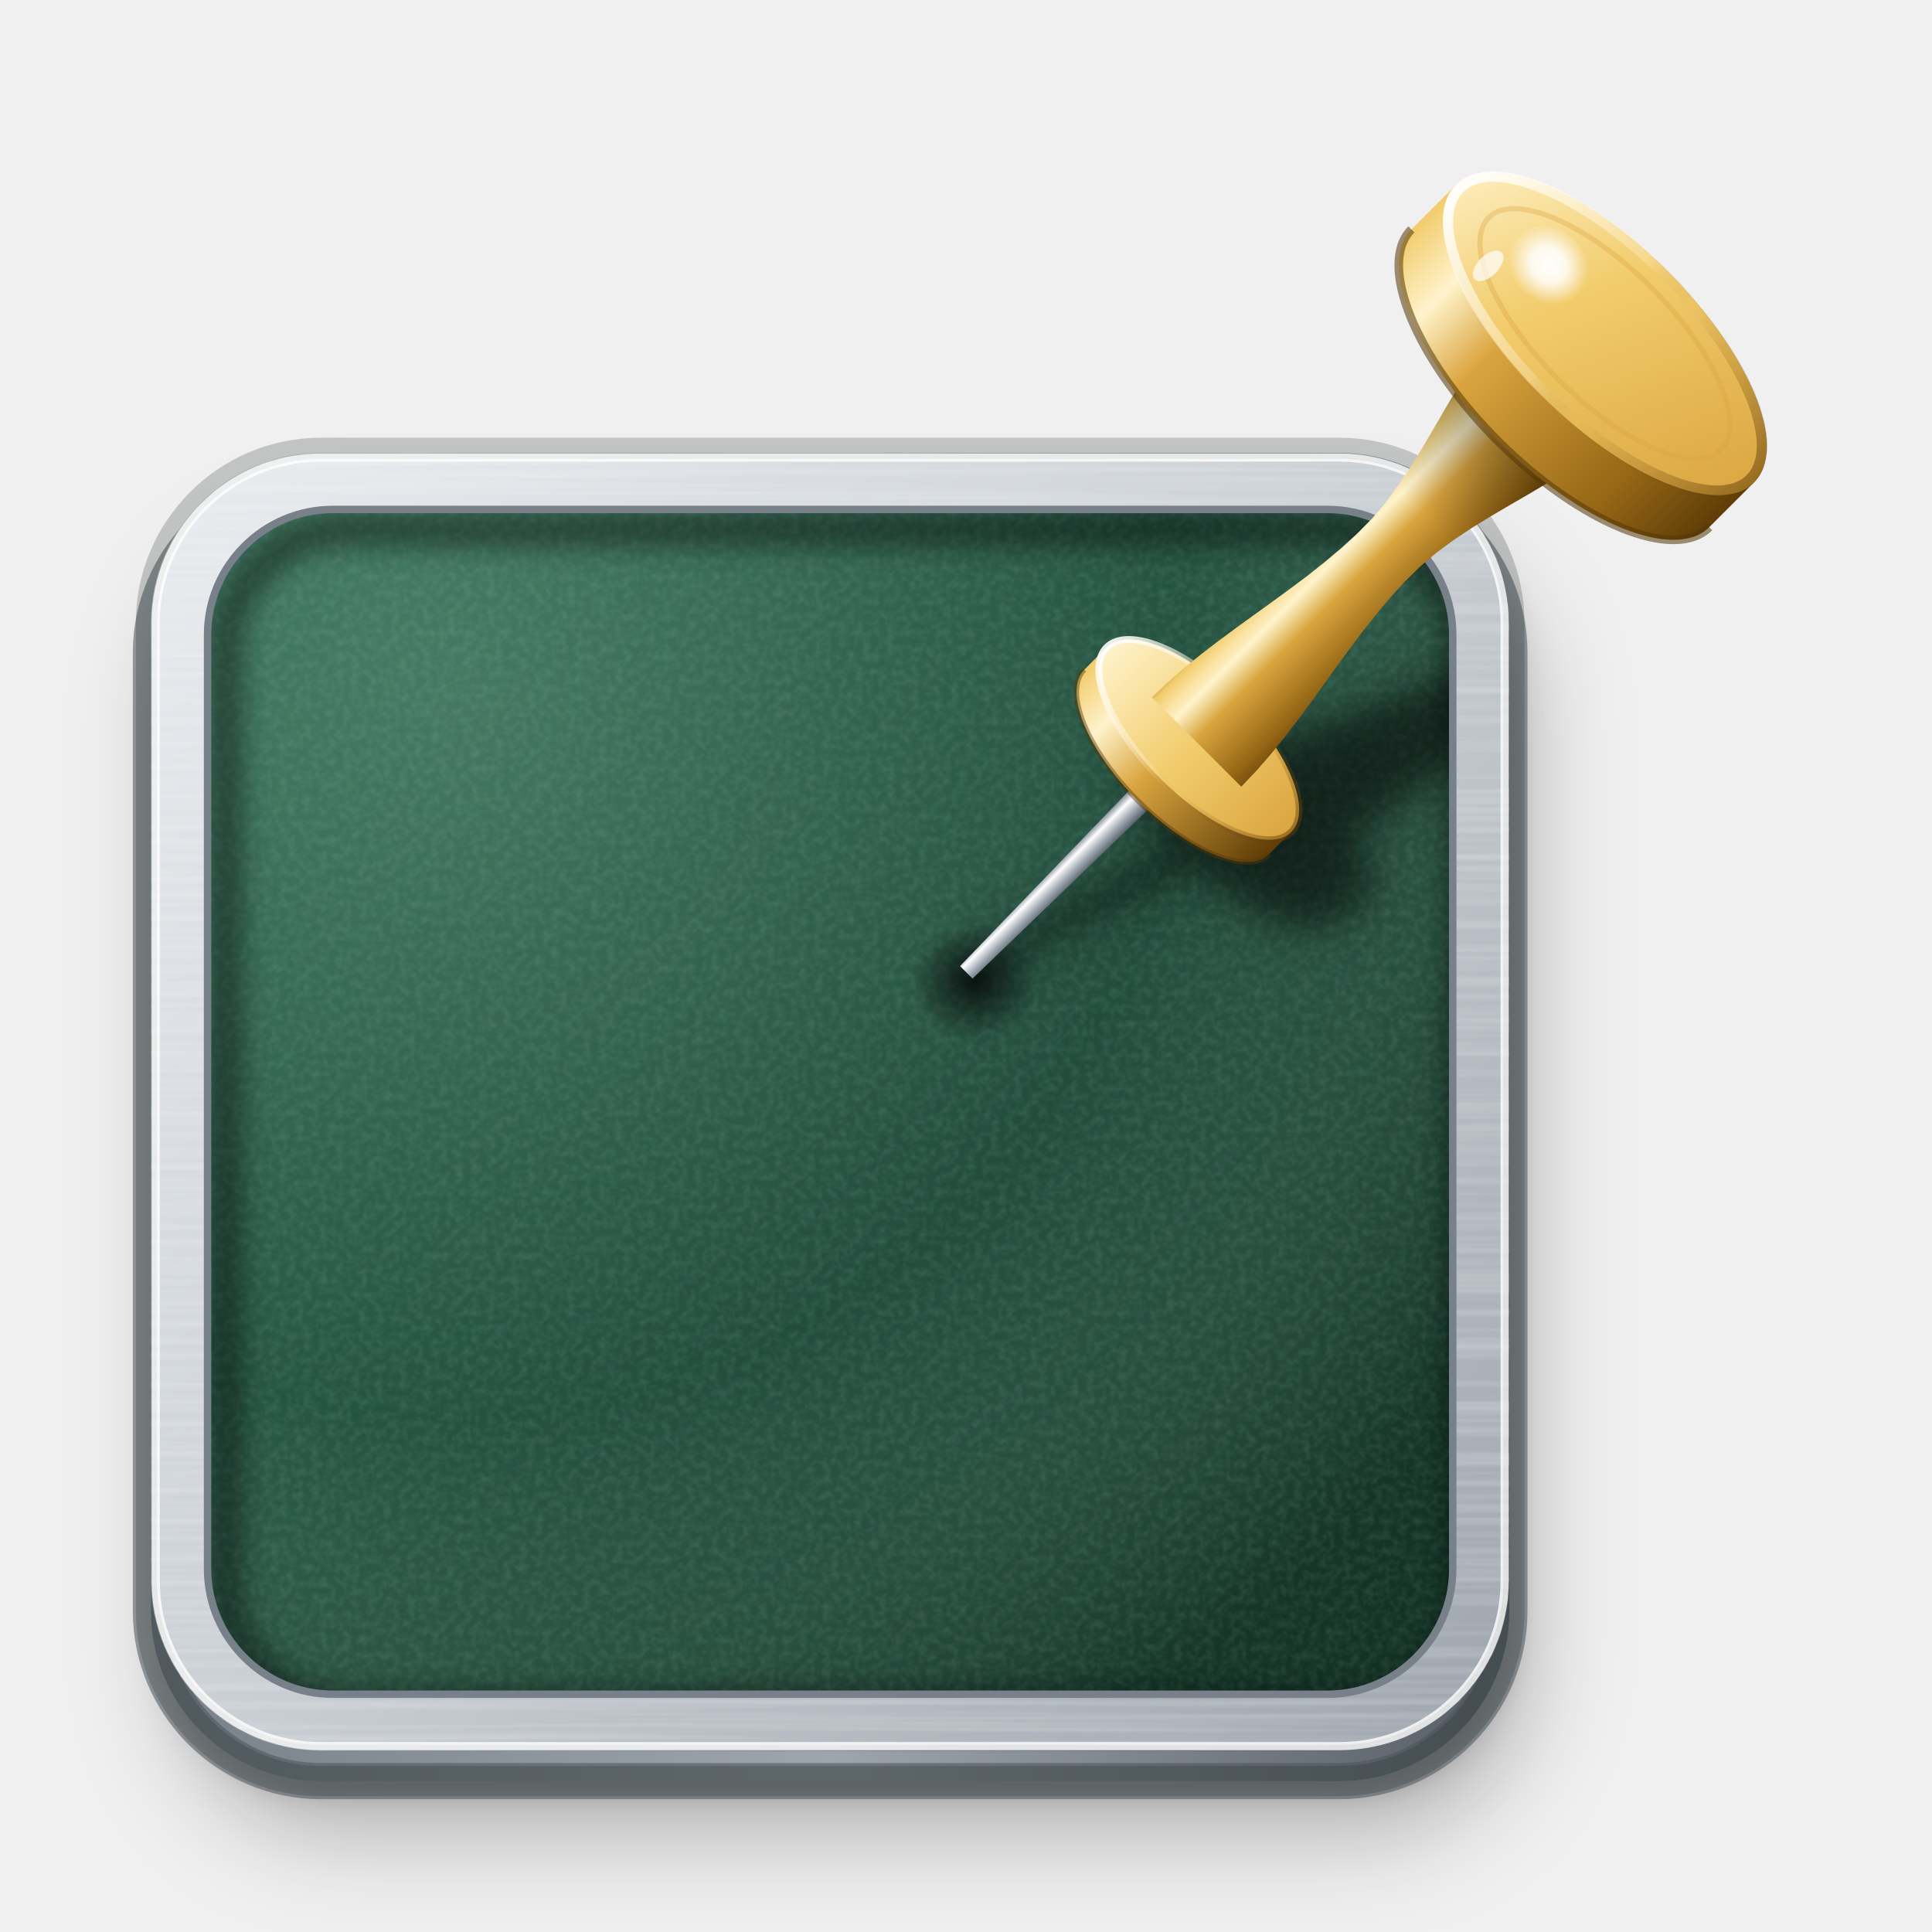
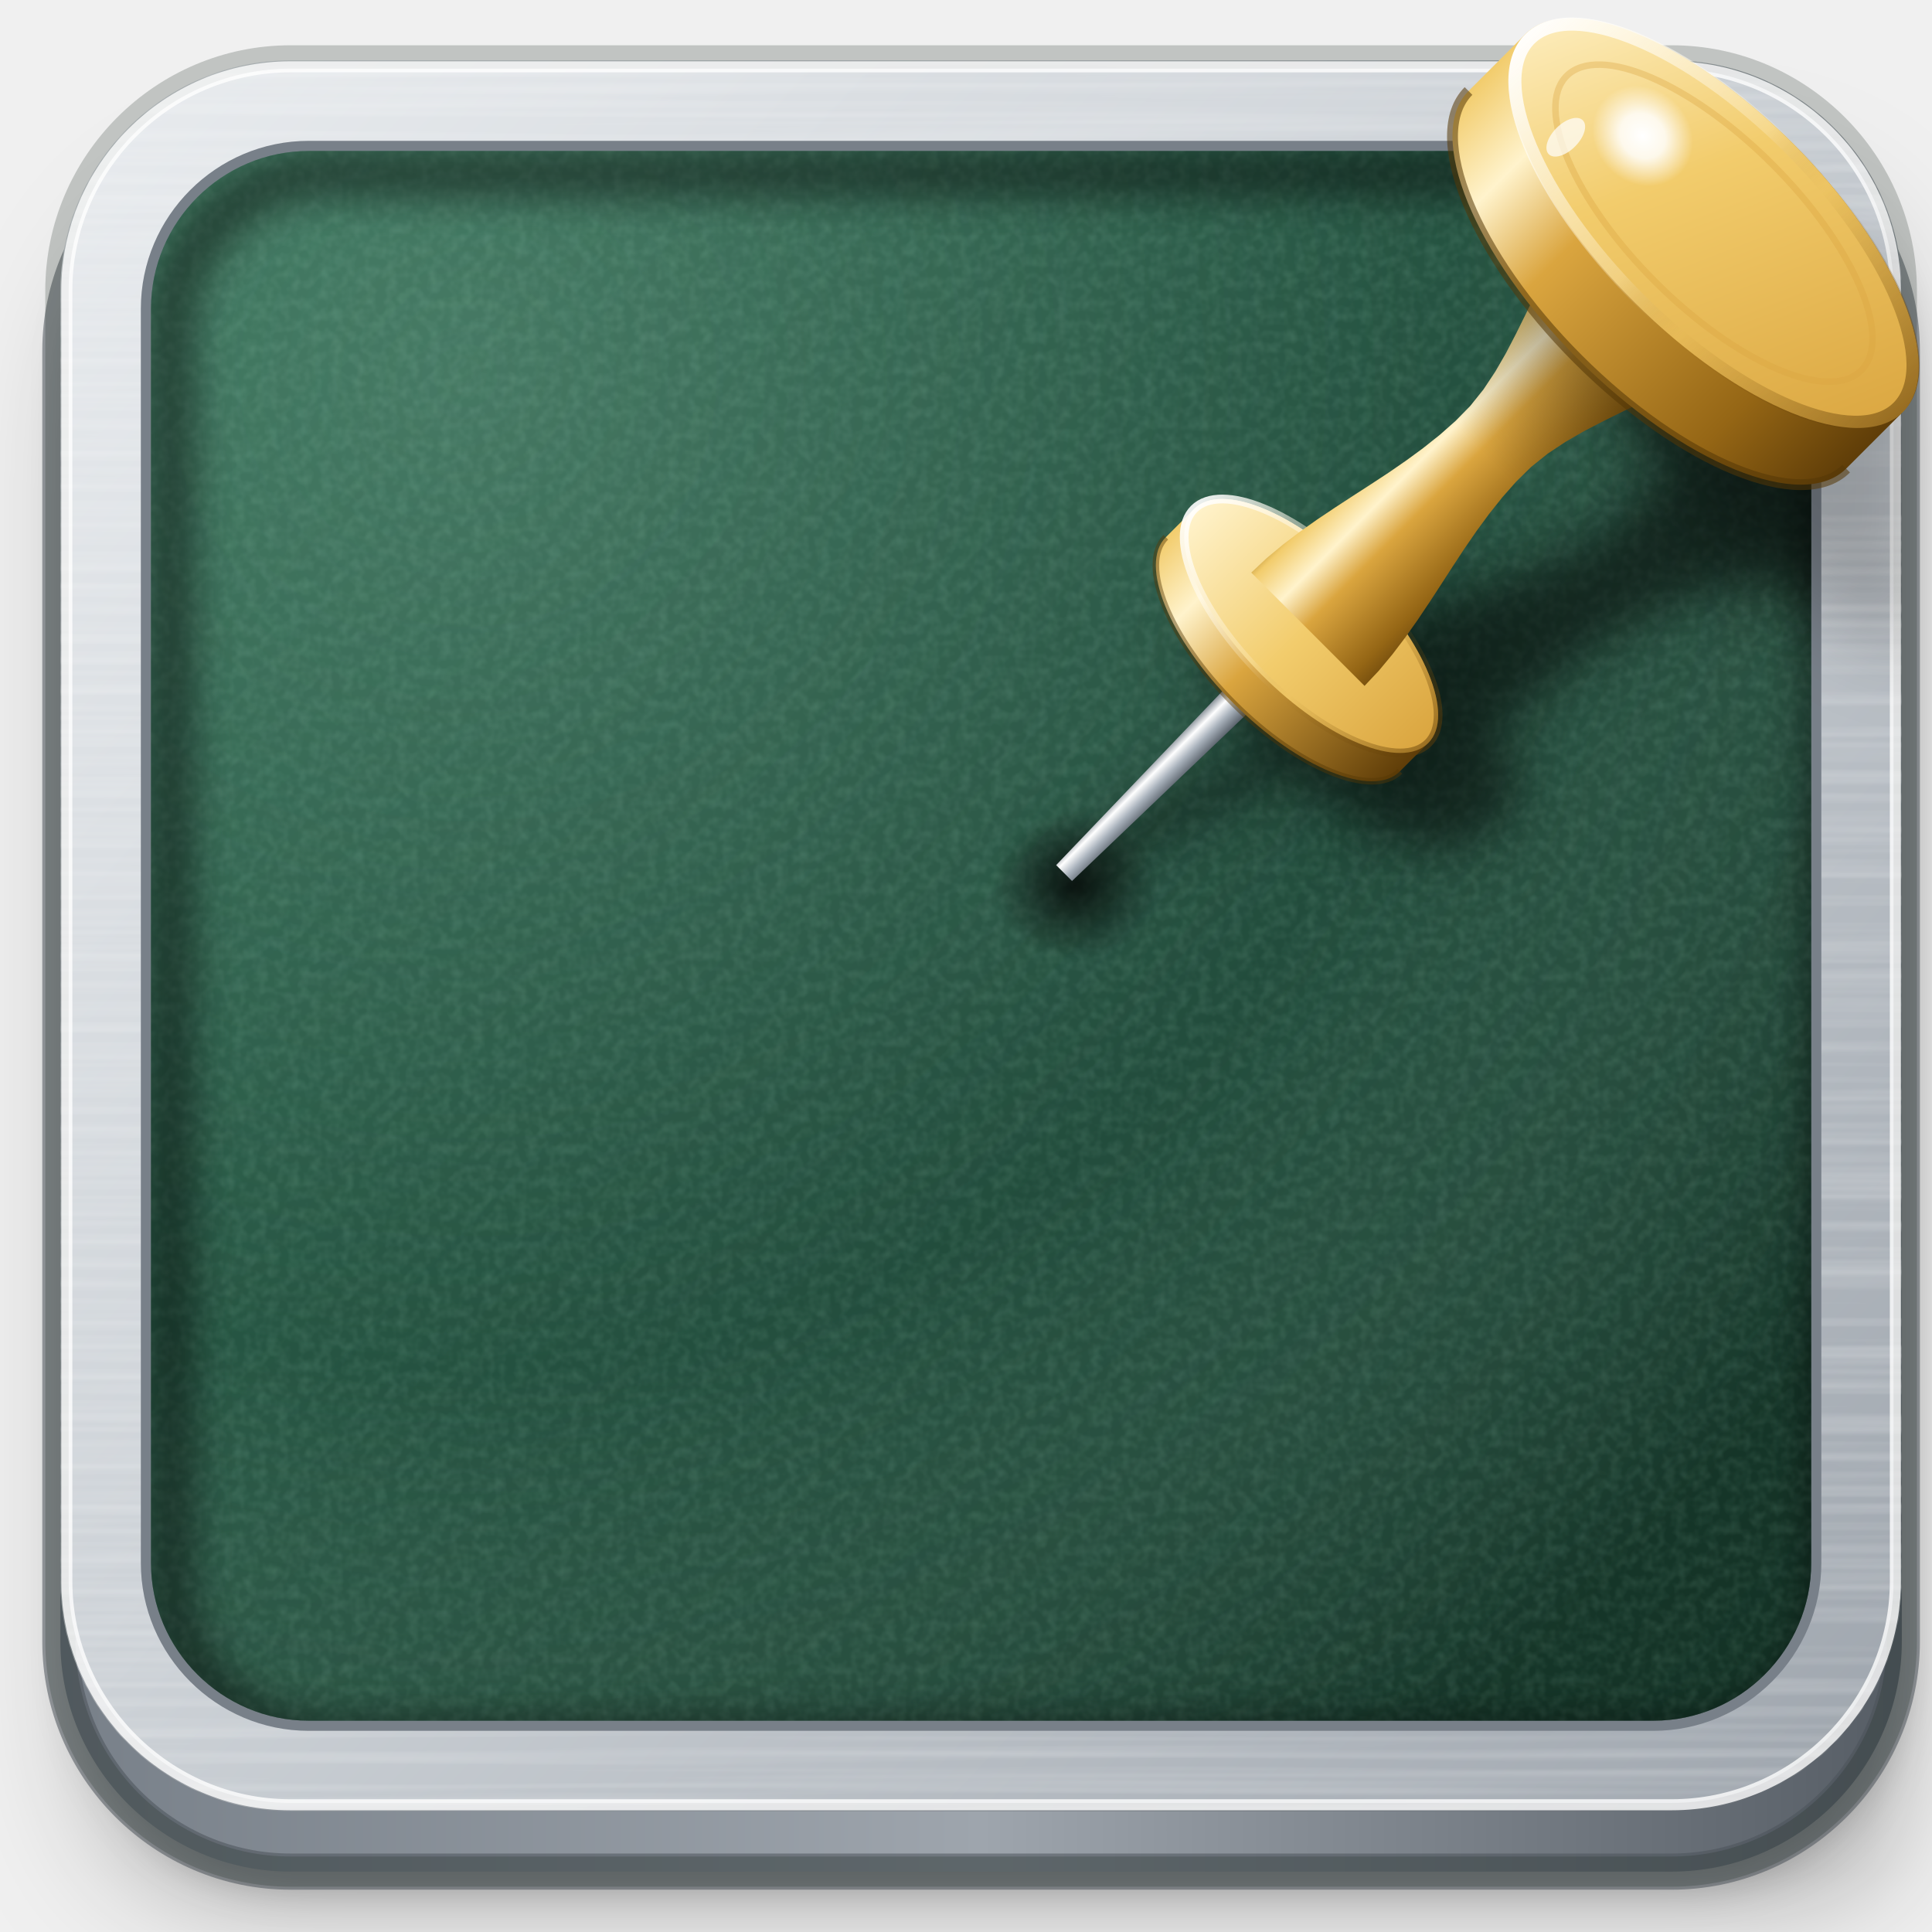
<svg xmlns="http://www.w3.org/2000/svg" viewBox="0 0 256 256" width="64" height="64">
  <defs>
-     <linearGradient id="alu" gradientUnits="userSpaceOnUse" x1="0" y1="0" x2="200" y2="191.11">
+     <linearGradient id="alu" gradientUnits="userSpaceOnUse" x1="0" y1="0" x2="200" y2="190.16">
      <stop offset="0" stop-color="#e9ecef" />
      <stop offset="0.45" stop-color="#cdd2d7" />
      <stop offset="1" stop-color="#9ea5ad" />
    </linearGradient>
-     <linearGradient id="aluRim" gradientUnits="userSpaceOnUse" x1="0" y1="0" x2="200" y2="195.56">
+     <linearGradient id="aluRim" gradientUnits="userSpaceOnUse" x1="0" y1="0" x2="200" y2="196.72">
      <stop offset="0" stop-color="#cdd2d7" />
      <stop offset="1" stop-color="#565d65" />
    </linearGradient>
    <linearGradient id="edge" gradientUnits="userSpaceOnUse" x1="0" y1="0" x2="200" y2="0">
      <stop offset="0" stop-color="#788089" />
      <stop offset="0.5" stop-color="#9ea5ad" />
      <stop offset="1" stop-color="#565d65" />
    </linearGradient>
-     <linearGradient id="felt" gradientUnits="userSpaceOnUse" x1="0" y1="0" x2="200" y2="191.11">
+     <linearGradient id="felt" gradientUnits="userSpaceOnUse" x1="0" y1="0" x2="200" y2="190.16">
      <stop offset="0" stop-color="#2f6a52" />
      <stop offset="0.5" stop-color="#24503f" />
      <stop offset="1" stop-color="#183a2d" />
    </linearGradient>
-     <radialGradient id="feltKey" gradientUnits="userSpaceOnUse" cx="44" cy="34.4" r="180">
+     <radialGradient id="feltKey" gradientUnits="userSpaceOnUse" cx="44" cy="34.23" r="180">
      <stop offset="0" stop-color="#d6ffe8" stop-opacity=".16" />
      <stop offset=".6" stop-color="#d6ffe8" stop-opacity="0" />
      <stop offset="1" stop-color="#000e06" stop-opacity=".22" />
    </radialGradient>
    <radialGradient id="hole" cx=".5" cy=".5" r=".5">
      <stop offset="0" stop-color="#000" stop-opacity=".75" />
      <stop offset="1" stop-color="#000" stop-opacity="0" />
    </radialGradient>
-     <linearGradient id="capTop" gradientUnits="userSpaceOnUse" x1="-31" y1="0" x2="27.9" y2="26.04">
+     <linearGradient id="capTop" gradientUnits="userSpaceOnUse" x1="-29" y1="0" x2="26.1" y2="24.36">
      <stop offset="0" stop-color="#fff3cc" />
      <stop offset="0.42" stop-color="#f2cc6c" />
      <stop offset="1" stop-color="#daa53f" />
    </linearGradient>
-     <linearGradient id="capRim" gradientUnits="userSpaceOnUse" x1="-31" y1="0" x2="31" y2="0">
+     <linearGradient id="capRim" gradientUnits="userSpaceOnUse" x1="-29" y1="0" x2="29" y2="0">
      <stop offset="0" stop-color="#f2cc6c" />
      <stop offset="0.16" stop-color="#fff3cc" />
      <stop offset="0.34" stop-color="#daa53f" />
      <stop offset="0.78" stop-color="#956615" />
      <stop offset="1" stop-color="#5f3d08" />
    </linearGradient>
-     <linearGradient id="bevel" gradientUnits="userSpaceOnUse" x1="-31" y1="0" x2="31" y2="0">
+     <linearGradient id="bevel" gradientUnits="userSpaceOnUse" x1="-29" y1="0" x2="29" y2="0">
      <stop offset="0" stop-color="#ffffff" stop-opacity="0.95" />
      <stop offset="0.45" stop-color="#fff6dc" stop-opacity="0.25" />
      <stop offset="0.6" stop-color="#956615" stop-opacity="0" />
      <stop offset="1" stop-color="#5f3d08" stop-opacity="0.55" />
    </linearGradient>
-     <linearGradient id="flBevel" gradientUnits="userSpaceOnUse" x1="-19.22" y1="0" x2="19.22" y2="0">
+     <linearGradient id="flBevel" gradientUnits="userSpaceOnUse" x1="-17.98" y1="0" x2="17.98" y2="0">
      <stop offset="0" stop-color="#ffffff" stop-opacity="0.9" />
      <stop offset="0.45" stop-color="#fff6dc" stop-opacity="0.2" />
      <stop offset="0.6" stop-color="#956615" stop-opacity="0" />
      <stop offset="1" stop-color="#5f3d08" stop-opacity="0.5" />
    </linearGradient>
-     <linearGradient id="grip" gradientUnits="userSpaceOnUse" x1="-11.47" y1="0" x2="11.47" y2="0">
+     <linearGradient id="grip" gradientUnits="userSpaceOnUse" x1="-10.73" y1="0" x2="10.73" y2="0">
      <stop offset="0" stop-color="#956615" />
      <stop offset="0.12" stop-color="#f2cc6c" />
      <stop offset="0.3" stop-color="#fff3cc" />
      <stop offset="0.48" stop-color="#daa53f" />
      <stop offset="0.82" stop-color="#956615" />
      <stop offset="1" stop-color="#5f3d08" />
    </linearGradient>
-     <linearGradient id="gripShade" gradientUnits="userSpaceOnUse" x1="0" y1="24.92" x2="0" y2="50.84">
+     <linearGradient id="gripShade" gradientUnits="userSpaceOnUse" x1="0" y1="23.32" x2="0" y2="47.56">
      <stop offset="0" stop-color="#000" stop-opacity="0.45" />
      <stop offset="1" stop-color="#000" stop-opacity="0" />
    </linearGradient>
-     <linearGradient id="flTop" gradientUnits="userSpaceOnUse" x1="-19.22" y1="0" x2="19.22" y2="0">
+     <linearGradient id="flTop" gradientUnits="userSpaceOnUse" x1="-17.98" y1="0" x2="17.98" y2="0">
      <stop offset="0" stop-color="#fff3cc" />
      <stop offset="0.5" stop-color="#f2cc6c" />
      <stop offset="1" stop-color="#daa53f" />
    </linearGradient>
-     <linearGradient id="flRim" gradientUnits="userSpaceOnUse" x1="-19.22" y1="0" x2="19.22" y2="0">
+     <linearGradient id="flRim" gradientUnits="userSpaceOnUse" x1="-17.98" y1="0" x2="17.98" y2="0">
      <stop offset="0" stop-color="#f2cc6c" />
      <stop offset="0.2" stop-color="#fff3cc" />
      <stop offset="0.45" stop-color="#daa53f" />
      <stop offset="1" stop-color="#5f3d08" />
    </linearGradient>
-     <linearGradient id="needle" gradientUnits="userSpaceOnUse" x1="-2.17" y1="0" x2="2.17" y2="0">
+     <linearGradient id="needle" gradientUnits="userSpaceOnUse" x1="-2.03" y1="0" x2="2.03" y2="0">
      <stop offset="0" stop-color="#6f7983" />
      <stop offset="0.3" stop-color="#ffffff" />
      <stop offset="0.6" stop-color="#a9b2bc" />
      <stop offset="1" stop-color="#4d555e" />
    </linearGradient>
    <radialGradient id="spec" cx=".5" cy=".5" r=".5">
      <stop offset="0" stop-color="#fff" />
      <stop offset=".45" stop-color="#fff" stop-opacity=".85" />
      <stop offset="1" stop-color="#fff" stop-opacity="0" />
    </radialGradient>
    <filter id="weave" x="0" y="0" width="1" height="1">
      <feTurbulence type="fractalNoise" baseFrequency=".85" numOctaves="2" seed="7" />
      <feColorMatrix values="0 0 0 0 .6  0 0 0 0 1  0 0 0 0 .8  0 0 0 .6 -.22" />
      <feComposite in2="SourceGraphic" operator="in" />
    </filter>
    <filter id="brush" x="0" y="0" width="1" height="1">
      <feTurbulence type="fractalNoise" baseFrequency=".012 .9" numOctaves="2" seed="3" />
      <feColorMatrix values="0 0 0 0 1  0 0 0 0 1  0 0 0 0 1  0 0 0 .9 -.35" />
      <feComposite in2="SourceGraphic" operator="in" />
    </filter>
    <filter id="blurS" x="-30%" y="-30%" width="160%" height="160%">
      <feGaussianBlur stdDeviation="2" />
    </filter>
    <filter id="blurM" x="-30%" y="-30%" width="160%" height="160%">
      <feGaussianBlur stdDeviation="4.5" />
    </filter>
    <filter id="blurL" x="-30%" y="-30%" width="160%" height="170%">
      <feGaussianBlur stdDeviation="7" />
    </filter>
    <clipPath id="feltClip">
-       <path d="M26.78 8.89 L173.22 8.89 C183.06 8.89 191.11 16.94 191.11 26.78 L191.11 164.33 C191.11 174.17 183.06 182.22 173.22 182.22 L26.78 182.22 C16.94 182.22 8.89 174.17 8.89 164.33 L8.89 26.78 C8.89 16.94 16.94 8.89 26.78 8.89 Z" />
+       <path d="M26.97 9.84 L173.03 9.84 C182.45 9.84 190.16 17.55 190.16 26.97 L190.16 163.2 C190.16 172.62 182.45 180.33 173.03 180.33 L26.97 180.33 C17.55 180.33 9.84 172.62 9.84 163.2 L9.84 26.97 C9.84 17.55 17.55 9.84 26.97 9.84 Z" />
    </clipPath>
    <clipPath id="faceClip">
-       <path d="M25 0 L175 0 C188.75 0 200 11.25 200 25 L200 166.11 C200 179.86 188.75 191.11 175 191.11 L25 191.11 C11.25 191.11 0 179.86 0 166.11 L0 25 C0 11.25 11.25 0 25 0 Z" />
+       <path d="M25 0 L175 0 C188.75 0 200 11.25 200 25 L200 165.16 C200 178.91 188.75 190.16 175 190.16 L25 190.16 C11.25 190.16 0 178.91 0 165.16 L0 25 C0 11.25 11.25 0 25 0 Z" />
    </clipPath>
  </defs>
-   <g transform="translate(20 60) scale(0.9)">
-     <path d="M28 12.44 L178 12.44 C191.75 12.44 203 23.69 203 37.44 L203 178.56 C203 192.31 191.75 203.56 178 203.56 L28 203.56 C14.25 203.56 3 192.31 3 178.56 L3 37.44 C3 23.69 14.25 12.44 28 12.44 Z" fill="#000" opacity=".26" filter="url(#blurL)" />
-     <path d="M26 6.44 L176 6.44 C189.75 6.44 201 17.69 201 31.44 L201 172.56 C201 186.31 189.75 197.56 176 197.56 L26 197.56 C12.25 197.56 1 186.31 1 172.56 L1 31.44 C1 17.69 12.25 6.44 26 6.44 Z" fill="#000" opacity=".18" filter="url(#blurS)" />
-     <path d="M25 4.44 L175 4.44 C188.75 4.44 200 15.69 200 29.44 L200 170.56 C200 184.31 188.75 195.56 175 195.56 L25 195.56 C11.25 195.56 0 184.31 0 170.56 L0 29.44 C0 15.69 11.25 4.44 25 4.44 Z" fill="url(#edge)" />
-     <path d="M25 4.44 L175 4.44 C188.75 4.44 200 15.69 200 29.44 L200 170.56 C200 184.31 188.75 195.56 175 195.56 L25 195.56 C11.25 195.56 0 184.31 0 170.56 L0 29.44 C0 15.69 11.25 4.44 25 4.44 Z" fill="none" stroke="#4b525a" stroke-opacity=".55" stroke-width="5.33" />
-     <path d="M25 0 L175 0 C188.75 0 200 11.25 200 25 L200 166.11 C200 179.86 188.75 191.11 175 191.11 L25 191.11 C11.25 191.11 0 179.86 0 166.11 L0 25 C0 11.25 11.25 0 25 0 Z" fill="url(#aluRim)" />
-     <path d="M25 0 L175 0 C188.75 0 200 11.25 200 25 L200 170.56 C200 184.31 188.75 195.56 175 195.56 L25 195.56 C11.25 195.56 0 184.31 0 170.56 L0 25 C0 11.25 11.25 0 25 0 Z" fill="none" stroke="#1d2a24" stroke-opacity=".22" stroke-width="4.44" />
-     <path d="M25 0.9 L175 0.9 C188.25 0.9 199.1 11.74 199.1 25 L199.1 166.11 C199.1 179.37 188.25 190.21 175 190.21 L25 190.21 C11.75 190.21 0.9 179.37 0.9 166.11 L0.9 25 C0.9 11.75 11.74 0.9 25 0.9 Z" fill="url(#alu)" />
-     <path d="M25 0.7 L175 0.7 C188.37 0.7 199.3 11.63 199.3 25 L199.3 166.11 C199.3 179.48 188.37 190.41 175 190.41 L25 190.41 C11.63 190.41 0.7 179.48 0.7 166.11 L0.7 25 C0.7 11.63 11.63 0.7 25 0.7 Z" fill="none" stroke="#fff" stroke-opacity=".8" stroke-width="1.2" />
-     <path d="M25 0 L175 0 C188.75 0 200 11.25 200 25 L200 166.11 C200 179.86 188.75 191.11 175 191.11 L25 191.11 C11.25 191.11 0 179.86 0 166.11 L0 25 C0 11.25 11.25 0 25 0 Z M26.78 8.89 L173.22 8.89 C183.06 8.89 191.11 16.94 191.11 26.78 L191.11 164.33 C191.11 174.17 183.06 182.22 173.22 182.22 L26.78 182.22 C16.94 182.22 8.89 174.17 8.89 164.33 L8.89 26.78 C8.89 16.94 16.94 8.89 26.78 8.89 Z" fill-rule="evenodd" fill="#fff" filter="url(#brush)" opacity=".5" />
-     <path d="M26.78 7.79 L173.22 7.79 C183.67 7.79 192.21 16.33 192.21 26.78 L192.21 164.33 C192.21 174.78 183.67 183.32 173.22 183.32 L26.78 183.32 C16.33 183.32 7.79 174.78 7.79 164.33 L7.79 26.78 C7.79 16.33 16.33 7.79 26.78 7.79 Z" fill="#788089" />
-     <path d="M26.78 8.89 L173.22 8.89 C183.06 8.89 191.11 16.94 191.11 26.78 L191.11 164.33 C191.11 174.17 183.06 182.22 173.22 182.22 L26.78 182.22 C16.94 182.22 8.89 174.17 8.89 164.33 L8.89 26.78 C8.89 16.94 16.94 8.89 26.78 8.89 Z" fill="url(#felt)" />
-     <path d="M26.78 8.89 L173.22 8.89 C183.06 8.89 191.11 16.94 191.11 26.78 L191.11 164.33 C191.11 174.17 183.06 182.22 173.22 182.22 L26.78 182.22 C16.94 182.22 8.89 174.17 8.89 164.33 L8.89 26.78 C8.89 16.94 16.94 8.89 26.78 8.89 Z" fill="url(#feltKey)" />
+   <g transform="translate(8 8) scale(1.22)">
+     <path d="M28 14.56 L178 14.56 C191.75 14.56 203 25.81 203 39.56 L203 179.72 C203 193.47 191.75 204.72 178 204.72 L28 204.72 C14.25 204.72 3 193.47 3 179.72 L3 39.56 C3 25.81 14.25 14.56 28 14.56 Z" fill="#000" opacity=".26" filter="url(#blurL)" />
+     <path d="M26 8.56 L176 8.56 C189.75 8.56 201 19.81 201 33.56 L201 173.72 C201 187.47 189.75 198.72 176 198.72 L26 198.72 C12.25 198.72 1 187.47 1 173.72 L1 33.56 C1 19.81 12.25 8.56 26 8.56 Z" fill="#000" opacity=".18" filter="url(#blurS)" />
+     <path d="M25 6.56 L175 6.56 C188.75 6.56 200 17.81 200 31.56 L200 171.72 C200 185.47 188.75 196.72 175 196.72 L25 196.72 C11.25 196.72 0 185.47 0 171.72 L0 31.56 C0 17.81 11.25 6.56 25 6.56 Z" fill="url(#edge)" />
+     <path d="M25 6.56 L175 6.56 C188.75 6.56 200 17.81 200 31.56 L200 171.72 C200 185.47 188.75 196.72 175 196.72 L25 196.72 C11.25 196.72 0 185.47 0 171.72 L0 31.56 C0 17.81 11.25 6.56 25 6.56 Z" fill="none" stroke="#4b525a" stroke-opacity=".55" stroke-width="3.93" />
+     <path d="M25 0 L175 0 C188.75 0 200 11.25 200 25 L200 165.16 C200 178.91 188.75 190.16 175 190.16 L25 190.16 C11.25 190.16 0 178.91 0 165.16 L0 25 C0 11.25 11.25 0 25 0 Z" fill="url(#aluRim)" />
+     <path d="M25 0 L175 0 C188.75 0 200 11.25 200 25 L200 171.72 C200 185.47 188.75 196.72 175 196.72 L25 196.72 C11.25 196.72 0 185.47 0 171.72 L0 25 C0 11.25 11.25 0 25 0 Z" fill="none" stroke="#1d2a24" stroke-opacity=".22" stroke-width="3.28" />
+     <path d="M25 0.9 L175 0.9 C188.25 0.9 199.1 11.74 199.1 25 L199.1 165.16 C199.1 178.42 188.25 189.26 175 189.26 L25 189.26 C11.75 189.26 0.9 178.42 0.9 165.16 L0.9 25 C0.9 11.75 11.74 0.9 25 0.9 Z" fill="url(#alu)" />
+     <path d="M25 0.7 L175 0.7 C188.37 0.7 199.3 11.63 199.3 25 L199.3 165.16 C199.3 178.53 188.37 189.46 175 189.46 L25 189.46 C11.63 189.46 0.7 178.53 0.7 165.16 L0.7 25 C0.7 11.63 11.63 0.7 25 0.7 Z" fill="none" stroke="#fff" stroke-opacity=".8" stroke-width="1.2" />
+     <path d="M25 0 L175 0 C188.75 0 200 11.25 200 25 L200 165.16 C200 178.91 188.75 190.16 175 190.16 L25 190.16 C11.25 190.16 0 178.91 0 165.16 L0 25 C0 11.25 11.25 0 25 0 Z M26.97 9.84 L173.03 9.84 C182.45 9.84 190.16 17.55 190.16 26.97 L190.16 163.2 C190.16 172.62 182.45 180.33 173.03 180.33 L26.97 180.33 C17.55 180.33 9.84 172.62 9.84 163.2 L9.84 26.97 C9.84 17.55 17.55 9.84 26.97 9.84 Z" fill-rule="evenodd" fill="#fff" filter="url(#brush)" opacity=".5" />
+     <path d="M26.97 8.74 L173.03 8.74 C183.06 8.74 191.26 16.94 191.26 26.97 L191.26 163.2 C191.26 173.22 183.06 181.43 173.03 181.43 L26.97 181.43 C16.94 181.43 8.74 173.22 8.74 163.2 L8.74 26.97 C8.74 16.94 16.94 8.74 26.97 8.74 Z" fill="#788089" />
+     <path d="M26.97 9.84 L173.03 9.84 C182.45 9.84 190.16 17.55 190.16 26.97 L190.16 163.2 C190.16 172.62 182.45 180.33 173.03 180.33 L26.97 180.33 C17.55 180.33 9.84 172.62 9.84 163.2 L9.84 26.97 C9.84 17.55 17.55 9.84 26.97 9.84 Z" fill="url(#felt)" />
+     <path d="M26.97 9.84 L173.03 9.84 C182.45 9.84 190.16 17.55 190.16 26.97 L190.16 163.2 C190.16 172.62 182.45 180.33 173.03 180.33 L26.97 180.33 C17.55 180.33 9.84 172.62 9.84 163.2 L9.84 26.97 C9.84 17.55 17.55 9.84 26.97 9.84 Z" fill="url(#feltKey)" />
    <g clip-path="url(#feltClip)">
-       <rect x="0" y="0" width="200" height="191.11" fill="#fff" filter="url(#weave)" opacity=".32" />
-       <path d="M26.78 8.89 L173.22 8.89 C183.06 8.89 191.11 16.94 191.11 26.78 L191.11 164.33 C191.11 174.17 183.06 182.22 173.22 182.22 L26.78 182.22 C16.94 182.22 8.89 174.17 8.89 164.33 L8.89 26.78 C8.89 16.94 16.94 8.89 26.78 8.89 Z" fill="none" stroke="#000" stroke-opacity=".45" stroke-width="4.89" filter="url(#blurS)" transform="translate(2 2.4)" />
+       <rect x="0" y="0" width="200" height="190.16" fill="#fff" filter="url(#weave)" opacity=".32" />
+       <path d="M26.97 9.84 L173.03 9.84 C182.45 9.84 190.16 17.55 190.16 26.97 L190.16 163.2 C190.16 172.62 182.45 180.33 173.03 180.33 L26.97 180.33 C17.55 180.33 9.84 172.62 9.84 163.2 L9.84 26.97 C9.84 17.55 17.55 9.84 26.97 9.84 Z" fill="none" stroke="#000" stroke-opacity=".45" stroke-width="5.41" filter="url(#blurS)" transform="translate(2 2.4)" />
      <g opacity=".42" filter="url(#blurM)">
-         <g transform="matrix(1.14 0.16 -0.14 0.84 -6.06 -6.97)">
-           <g transform="translate(223.28 -26.75) rotate(45)">
-             <path d="M-31 13.02 A31 13.02 0 0 1 31 13.02 L31 22.32 A31 13.02 0 0 1 -31 22.32 Z" />
-             <path d="M-11.47 22.32 L-11.33 25.45 L-10.95 28.59 L-10.38 31.72 L-9.66 34.86 L-8.86 37.99 L-8.01 41.13 L-7.18 44.26 L-6.41 47.4 L-5.76 50.53 L-5.27 53.67 L-5 56.8 L-4.98 59.93 L-5.13 63.07 L-5.41 66.2 L-5.78 69.34 L-6.24 72.47 L-6.74 75.61 L-7.26 78.74 L-7.77 81.88 L-8.25 85.01 L-8.67 88.15 L-9 91.28 L-9.22 94.42 L-9.3 97.55 L9.3 97.55 L9.22 94.42 L9 91.28 L8.67 88.15 L8.25 85.01 L7.77 81.88 L7.26 78.74 L6.74 75.61 L6.24 72.47 L5.78 69.34 L5.41 66.2 L5.13 63.07 L4.98 59.93 L5 56.8 L5.27 53.67 L5.76 50.53 L6.41 47.4 L7.18 44.26 L8.01 41.13 L8.86 37.99 L9.66 34.86 L10.38 31.72 L10.95 28.59 L11.33 25.45 L11.47 22.32 Z" />
-             <path d="M-19.22 97.55 L-19.22 102.2 A19.22 8.07 0 0 0 19.22 102.2 L19.22 97.55 A19.22 8.07 0 0 0 -19.22 97.55 Z" />
-             <path d="M-2.17 100.2 L2.17 100.2 L1.52 146 L-1.52 146 Z" />
+         <g transform="matrix(1.14 0.16 -0.14 0.84 -2.89 -3.32)">
+           <g transform="translate(188.21 9.07) rotate(45)">
+             <path d="M-29 12.18 A29 12.18 0 0 1 29 12.18 L29 20.88 A29 12.18 0 0 1 -29 20.88 Z" />
+             <path d="M-10.73 20.88 L-10.6 23.1 L-10.24 25.31 L-9.71 27.53 L-9.04 29.74 L-8.28 31.96 L-7.49 34.17 L-6.72 36.39 L-6 38.6 L-5.39 40.82 L-4.93 43.03 L-4.68 45.25 L-4.66 47.47 L-4.8 49.68 L-5.06 51.9 L-5.41 54.11 L-5.83 56.33 L-6.3 58.54 L-6.79 60.76 L-7.27 62.97 L-7.72 65.19 L-8.11 67.4 L-8.42 69.62 L-8.63 71.83 L-8.7 74.05 L8.7 74.05 L8.63 71.83 L8.42 69.62 L8.11 67.4 L7.72 65.19 L7.27 62.97 L6.79 60.76 L6.3 58.54 L5.83 56.33 L5.41 54.11 L5.06 51.9 L4.8 49.68 L4.66 47.47 L4.68 45.25 L4.93 43.03 L5.39 40.82 L6 38.6 L6.72 36.39 L7.49 34.17 L8.28 31.96 L9.04 29.74 L9.71 27.53 L10.24 25.31 L10.6 23.1 L10.73 20.88 Z" />
+             <path d="M-17.98 74.05 L-17.98 78.4 A17.98 7.55 0 0 0 17.98 78.4 L17.98 74.05 A17.98 7.55 0 0 0 -17.98 74.05 Z" />
+             <path d="M-2.03 76.4 L2.03 76.4 L1.42 112 L-1.42 112 Z" />
          </g>
        </g>
      </g>
      <g opacity=".3" filter="url(#blurS)">
-         <g transform="matrix(1.14 0.16 -0.14 0.84 -6.06 -6.97)">
-           <g transform="translate(223.28 -26.75) rotate(45)">
-             <path d="M-31 13.02 A31 13.02 0 0 1 31 13.02 L31 22.32 A31 13.02 0 0 1 -31 22.32 Z" />
-             <path d="M-11.47 22.32 L-11.33 25.45 L-10.95 28.59 L-10.38 31.72 L-9.66 34.86 L-8.86 37.99 L-8.01 41.13 L-7.18 44.26 L-6.41 47.4 L-5.76 50.53 L-5.27 53.67 L-5 56.8 L-4.98 59.93 L-5.13 63.07 L-5.41 66.2 L-5.78 69.34 L-6.24 72.47 L-6.74 75.61 L-7.26 78.74 L-7.77 81.88 L-8.25 85.01 L-8.67 88.15 L-9 91.28 L-9.22 94.42 L-9.3 97.55 L9.3 97.55 L9.22 94.42 L9 91.28 L8.67 88.15 L8.25 85.01 L7.77 81.88 L7.26 78.74 L6.74 75.61 L6.24 72.47 L5.78 69.34 L5.41 66.2 L5.13 63.07 L4.98 59.93 L5 56.8 L5.27 53.67 L5.76 50.53 L6.41 47.4 L7.18 44.26 L8.01 41.13 L8.86 37.99 L9.66 34.86 L10.38 31.72 L10.95 28.59 L11.33 25.45 L11.47 22.32 Z" />
-             <path d="M-19.22 97.55 L-19.22 102.2 A19.22 8.07 0 0 0 19.22 102.2 L19.22 97.55 A19.22 8.07 0 0 0 -19.22 97.55 Z" />
-             <path d="M-2.17 100.2 L2.17 100.2 L1.52 146 L-1.52 146 Z" />
+         <g transform="matrix(1.14 0.16 -0.14 0.84 -2.89 -3.32)">
+           <g transform="translate(188.21 9.07) rotate(45)">
+             <path d="M-29 12.18 A29 12.18 0 0 1 29 12.18 L29 20.88 A29 12.18 0 0 1 -29 20.88 Z" />
+             <path d="M-10.73 20.88 L-10.6 23.1 L-10.24 25.31 L-9.71 27.53 L-9.04 29.74 L-8.28 31.96 L-7.49 34.17 L-6.72 36.39 L-6 38.6 L-5.39 40.82 L-4.93 43.03 L-4.68 45.25 L-4.66 47.47 L-4.8 49.68 L-5.06 51.9 L-5.41 54.11 L-5.83 56.33 L-6.3 58.54 L-6.79 60.76 L-7.27 62.97 L-7.72 65.19 L-8.11 67.4 L-8.42 69.62 L-8.63 71.83 L-8.7 74.05 L8.7 74.05 L8.63 71.83 L8.42 69.62 L8.11 67.4 L7.72 65.19 L7.27 62.97 L6.79 60.76 L6.3 58.54 L5.83 56.33 L5.41 54.11 L5.06 51.9 L4.8 49.68 L4.66 47.47 L4.68 45.25 L4.93 43.03 L5.39 40.82 L6 38.6 L6.72 36.39 L7.49 34.17 L8.28 31.96 L9.04 29.74 L9.71 27.53 L10.24 25.31 L10.6 23.1 L10.73 20.88 Z" />
+             <path d="M-17.98 74.05 L-17.98 78.4 A17.98 7.55 0 0 0 17.98 78.4 L17.98 74.05 A17.98 7.55 0 0 0 -17.98 74.05 Z" />
+             <path d="M-2.03 76.4 L2.03 76.4 L1.42 112 L-1.42 112 Z" />
          </g>
        </g>
      </g>
    </g>
-     <ellipse cx="121.24" cy="77.89" rx="9.55" ry="8.68" fill="url(#hole)" />
+     <ellipse cx="110.22" cy="89.66" rx="8.93" ry="8.12" fill="url(#hole)" />
    <g clip-path="url(#faceClip)">
      <g opacity=".22" filter="url(#blurM)">
-         <g transform="matrix(1.14 0.16 -0.14 0.84 -6.06 -6.97)">
-           <g transform="translate(223.28 -26.75) rotate(45)">
-             <path d="M-31 13.02 A31 13.02 0 0 1 31 13.02 L31 22.32 A31 13.02 0 0 1 -31 22.32 Z" />
+         <g transform="matrix(1.14 0.16 -0.14 0.84 -2.89 -3.32)">
+           <g transform="translate(188.21 9.07) rotate(45)">
+             <path d="M-29 12.18 A29 12.18 0 0 1 29 12.18 L29 20.88 A29 12.18 0 0 1 -29 20.88 Z" />
          </g>
        </g>
      </g>
    </g>
-     <g transform="translate(223.28 -26.75) rotate(45)">
-       <path d="M-2.17 100.2 L2.17 100.2 L1.3 146 L-1.3 146 Z" fill="url(#needle)" />
-       <path d="M-19.22 97.55 L-19.22 102.2 A19.22 8.07 0 0 0 19.22 102.2 L19.22 97.55 A19.22 8.07 0 0 0 -19.22 97.55 Z" fill="url(#flRim)" />
-       <path d="M-19.22 102.2 A19.22 8.07 0 0 0 19.22 102.2" fill="none" stroke="#553806" stroke-opacity=".45" stroke-width="0.76" />
-       <path d="M-19.22 97.55 A19.22 8.07 0 1 0 19.22 97.55 A19.22 8.07 0 1 0 -19.22 97.55 Z" fill="url(#flTop)" />
-       <path d="M-19.22 97.55 A19.22 8.07 0 1 0 19.22 97.55 A19.22 8.07 0 1 0 -19.22 97.55 Z" fill="none" stroke="url(#flBevel)" stroke-width="1.01" />
-       <path d="M-11.47 21.32 L-11.33 24.52 L-10.95 27.71 L-10.38 30.91 L-9.66 34.11 L-8.86 37.31 L-8.01 40.5 L-7.18 43.7 L-6.41 46.9 L-5.76 50.09 L-5.27 53.29 L-5 56.49 L-4.98 59.68 L-5.13 62.88 L-5.41 66.08 L-5.78 69.28 L-6.24 72.47 L-6.74 75.67 L-7.26 78.87 L-7.77 82.06 L-8.25 85.26 L-8.67 88.46 L-9 91.66 L-9.22 94.85 L-9.3 98.05 L9.3 98.05 L9.22 94.85 L9 91.66 L8.67 88.46 L8.25 85.26 L7.77 82.06 L7.26 78.87 L6.74 75.67 L6.24 72.47 L5.78 69.28 L5.41 66.08 L5.13 62.88 L4.98 59.68 L5 56.49 L5.27 53.29 L5.76 50.09 L6.41 46.9 L7.18 43.7 L8.01 40.5 L8.86 37.31 L9.66 34.11 L10.38 30.91 L10.95 27.71 L11.33 24.52 L11.47 21.32 Z" fill="url(#grip)" />
-       <path d="M-11.47 21.32 L-11.33 24.52 L-10.95 27.71 L-10.38 30.91 L-9.66 34.11 L-8.86 37.31 L-8.01 40.5 L-7.18 43.7 L-6.41 46.9 L-5.76 50.09 L-5.27 53.29 L-5 56.49 L-4.98 59.68 L-5.13 62.88 L-5.41 66.08 L-5.78 69.28 L-6.24 72.47 L-6.74 75.67 L-7.26 78.87 L-7.77 82.06 L-8.25 85.26 L-8.67 88.46 L-9 91.66 L-9.22 94.85 L-9.3 98.05 L9.3 98.05 L9.22 94.85 L9 91.66 L8.67 88.46 L8.25 85.26 L7.77 82.06 L7.26 78.87 L6.74 75.67 L6.24 72.47 L5.78 69.28 L5.41 66.08 L5.13 62.88 L4.98 59.68 L5 56.49 L5.27 53.29 L5.76 50.09 L6.41 46.9 L7.18 43.7 L8.01 40.5 L8.86 37.31 L9.66 34.11 L10.38 30.91 L10.95 27.71 L11.33 24.52 L11.47 21.32 Z" fill="url(#gripShade)" />
-       <path d="M-31 13.02 L-31 22.32 A31 13.02 0 0 0 31 22.32 L31 13.02 A31 13.02 0 0 0 -31 13.02 Z" fill="url(#capRim)" />
-       <path d="M-31 22.32 A31 13.02 0 0 0 31 22.32" fill="none" stroke="#553806" stroke-opacity=".55" stroke-width="1.27" />
-       <path d="M-31 13.02 A31 13.02 0 1 0 31 13.02 A31 13.02 0 1 0 -31 13.02 Z" fill="url(#capTop)" />
-       <path d="M-30.24 13.02 A30.24 12.39 0 1 0 30.24 13.02 A30.24 12.39 0 1 0 -30.24 13.02 Z" fill="none" stroke="url(#bevel)" stroke-width="1.52" />
-       <path d="M-24.18 13.02 A24.18 9.63 0 1 0 24.18 13.02 A24.18 9.63 0 1 0 -24.18 13.02 Z" fill="none" stroke="#daa53f" stroke-opacity=".35" stroke-width="0.76" />
-       <ellipse cx="-13.02" cy="11.72" rx="6.2" ry="5.47" fill="url(#spec)" />
-       <ellipse cx="-19.22" cy="18.13" rx="1.52" ry="2.79" fill="#fff" opacity=".7" />
+     <g transform="translate(188.21 9.07) rotate(45)">
+       <path d="M-2.03 76.4 L2.03 76.4 L1.22 112 L-1.22 112 Z" fill="url(#needle)" />
+       <path d="M-17.98 74.05 L-17.98 78.4 A17.98 7.55 0 0 0 17.98 78.4 L17.98 74.05 A17.98 7.55 0 0 0 -17.98 74.05 Z" fill="url(#flRim)" />
+       <path d="M-17.98 78.4 A17.98 7.55 0 0 0 17.98 78.4" fill="none" stroke="#553806" stroke-opacity=".45" stroke-width="0.71" />
+       <path d="M-17.98 74.05 A17.98 7.55 0 1 0 17.98 74.05 A17.98 7.55 0 1 0 -17.98 74.05 Z" fill="url(#flTop)" />
+       <path d="M-17.98 74.05 A17.98 7.55 0 1 0 17.98 74.05 A17.98 7.55 0 1 0 -17.98 74.05 Z" fill="none" stroke="url(#flBevel)" stroke-width="0.95" />
+       <path d="M-10.73 19.88 L-10.6 22.16 L-10.24 24.44 L-9.71 26.71 L-9.04 28.99 L-8.28 31.27 L-7.49 33.55 L-6.72 35.83 L-6 38.1 L-5.39 40.38 L-4.93 42.66 L-4.68 44.94 L-4.66 47.22 L-4.8 49.49 L-5.06 51.77 L-5.41 54.05 L-5.83 56.33 L-6.3 58.6 L-6.79 60.88 L-7.27 63.16 L-7.72 65.44 L-8.11 67.72 L-8.42 69.99 L-8.63 72.27 L-8.7 74.55 L8.7 74.55 L8.63 72.27 L8.42 69.99 L8.11 67.72 L7.72 65.44 L7.27 63.16 L6.79 60.88 L6.3 58.6 L5.83 56.33 L5.41 54.05 L5.06 51.77 L4.8 49.49 L4.66 47.22 L4.68 44.94 L4.93 42.66 L5.39 40.38 L6 38.1 L6.72 35.83 L7.49 33.55 L8.28 31.27 L9.04 28.99 L9.71 26.71 L10.24 24.44 L10.6 22.16 L10.73 19.88 Z" fill="url(#grip)" />
+       <path d="M-10.73 19.88 L-10.6 22.16 L-10.24 24.44 L-9.71 26.71 L-9.04 28.99 L-8.28 31.27 L-7.49 33.55 L-6.72 35.83 L-6 38.1 L-5.39 40.38 L-4.93 42.66 L-4.68 44.94 L-4.66 47.22 L-4.8 49.49 L-5.06 51.77 L-5.41 54.05 L-5.83 56.33 L-6.3 58.6 L-6.79 60.88 L-7.27 63.16 L-7.72 65.44 L-8.11 67.72 L-8.42 69.99 L-8.63 72.27 L-8.7 74.55 L8.7 74.55 L8.63 72.27 L8.42 69.99 L8.11 67.72 L7.72 65.44 L7.27 63.16 L6.79 60.88 L6.3 58.6 L5.83 56.33 L5.41 54.05 L5.06 51.77 L4.8 49.49 L4.66 47.22 L4.68 44.94 L4.93 42.66 L5.39 40.38 L6 38.1 L6.72 35.83 L7.49 33.55 L8.28 31.27 L9.04 28.99 L9.71 26.71 L10.24 24.44 L10.6 22.16 L10.73 19.88 Z" fill="url(#gripShade)" />
+       <path d="M-29 12.18 L-29 20.88 A29 12.18 0 0 0 29 20.88 L29 12.18 A29 12.18 0 0 0 -29 12.18 Z" fill="url(#capRim)" />
+       <path d="M-29 20.88 A29 12.18 0 0 0 29 20.88" fill="none" stroke="#553806" stroke-opacity=".55" stroke-width="1.18" />
+       <path d="M-29 12.18 A29 12.18 0 1 0 29 12.18 A29 12.18 0 1 0 -29 12.18 Z" fill="url(#capTop)" />
+       <path d="M-28.29 12.18 A28.29 11.59 0 1 0 28.29 12.18 A28.29 11.59 0 1 0 -28.29 12.18 Z" fill="none" stroke="url(#bevel)" stroke-width="1.42" />
+       <path d="M-22.62 12.18 A22.62 9.01 0 1 0 22.62 12.18 A22.62 9.01 0 1 0 -22.62 12.18 Z" fill="none" stroke="#daa53f" stroke-opacity=".35" stroke-width="0.71" />
+       <ellipse cx="-12.18" cy="10.96" rx="5.8" ry="5.12" fill="url(#spec)" />
+       <ellipse cx="-17.98" cy="16.96" rx="1.42" ry="2.61" fill="#fff" opacity=".7" />
    </g>
  </g>
</svg>
